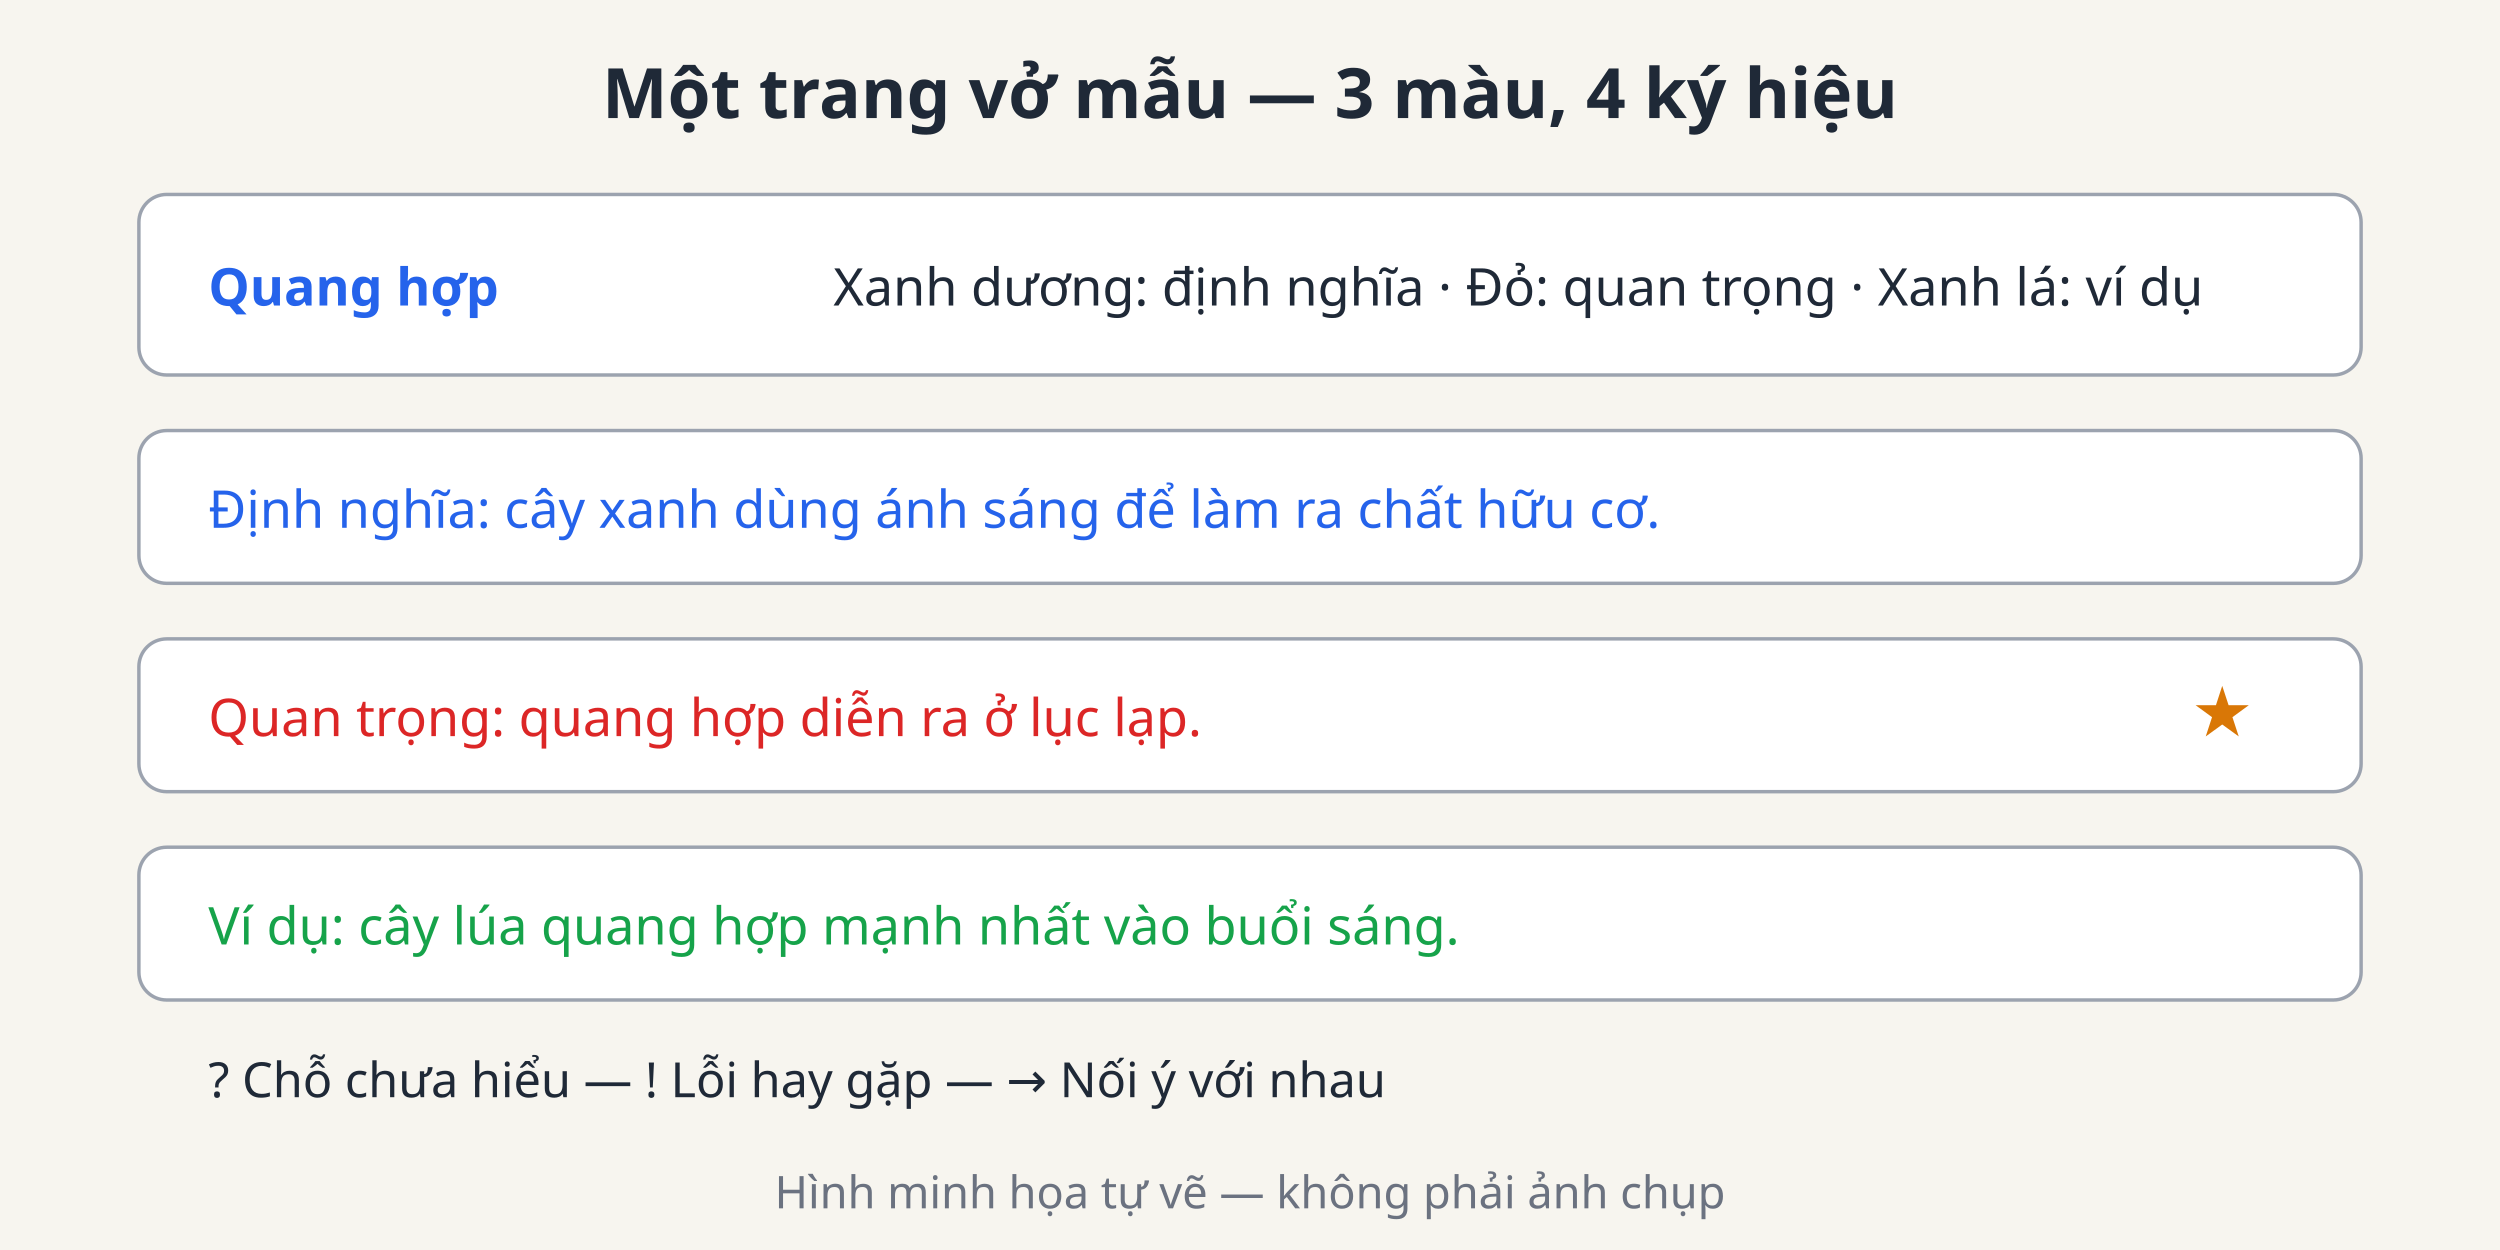
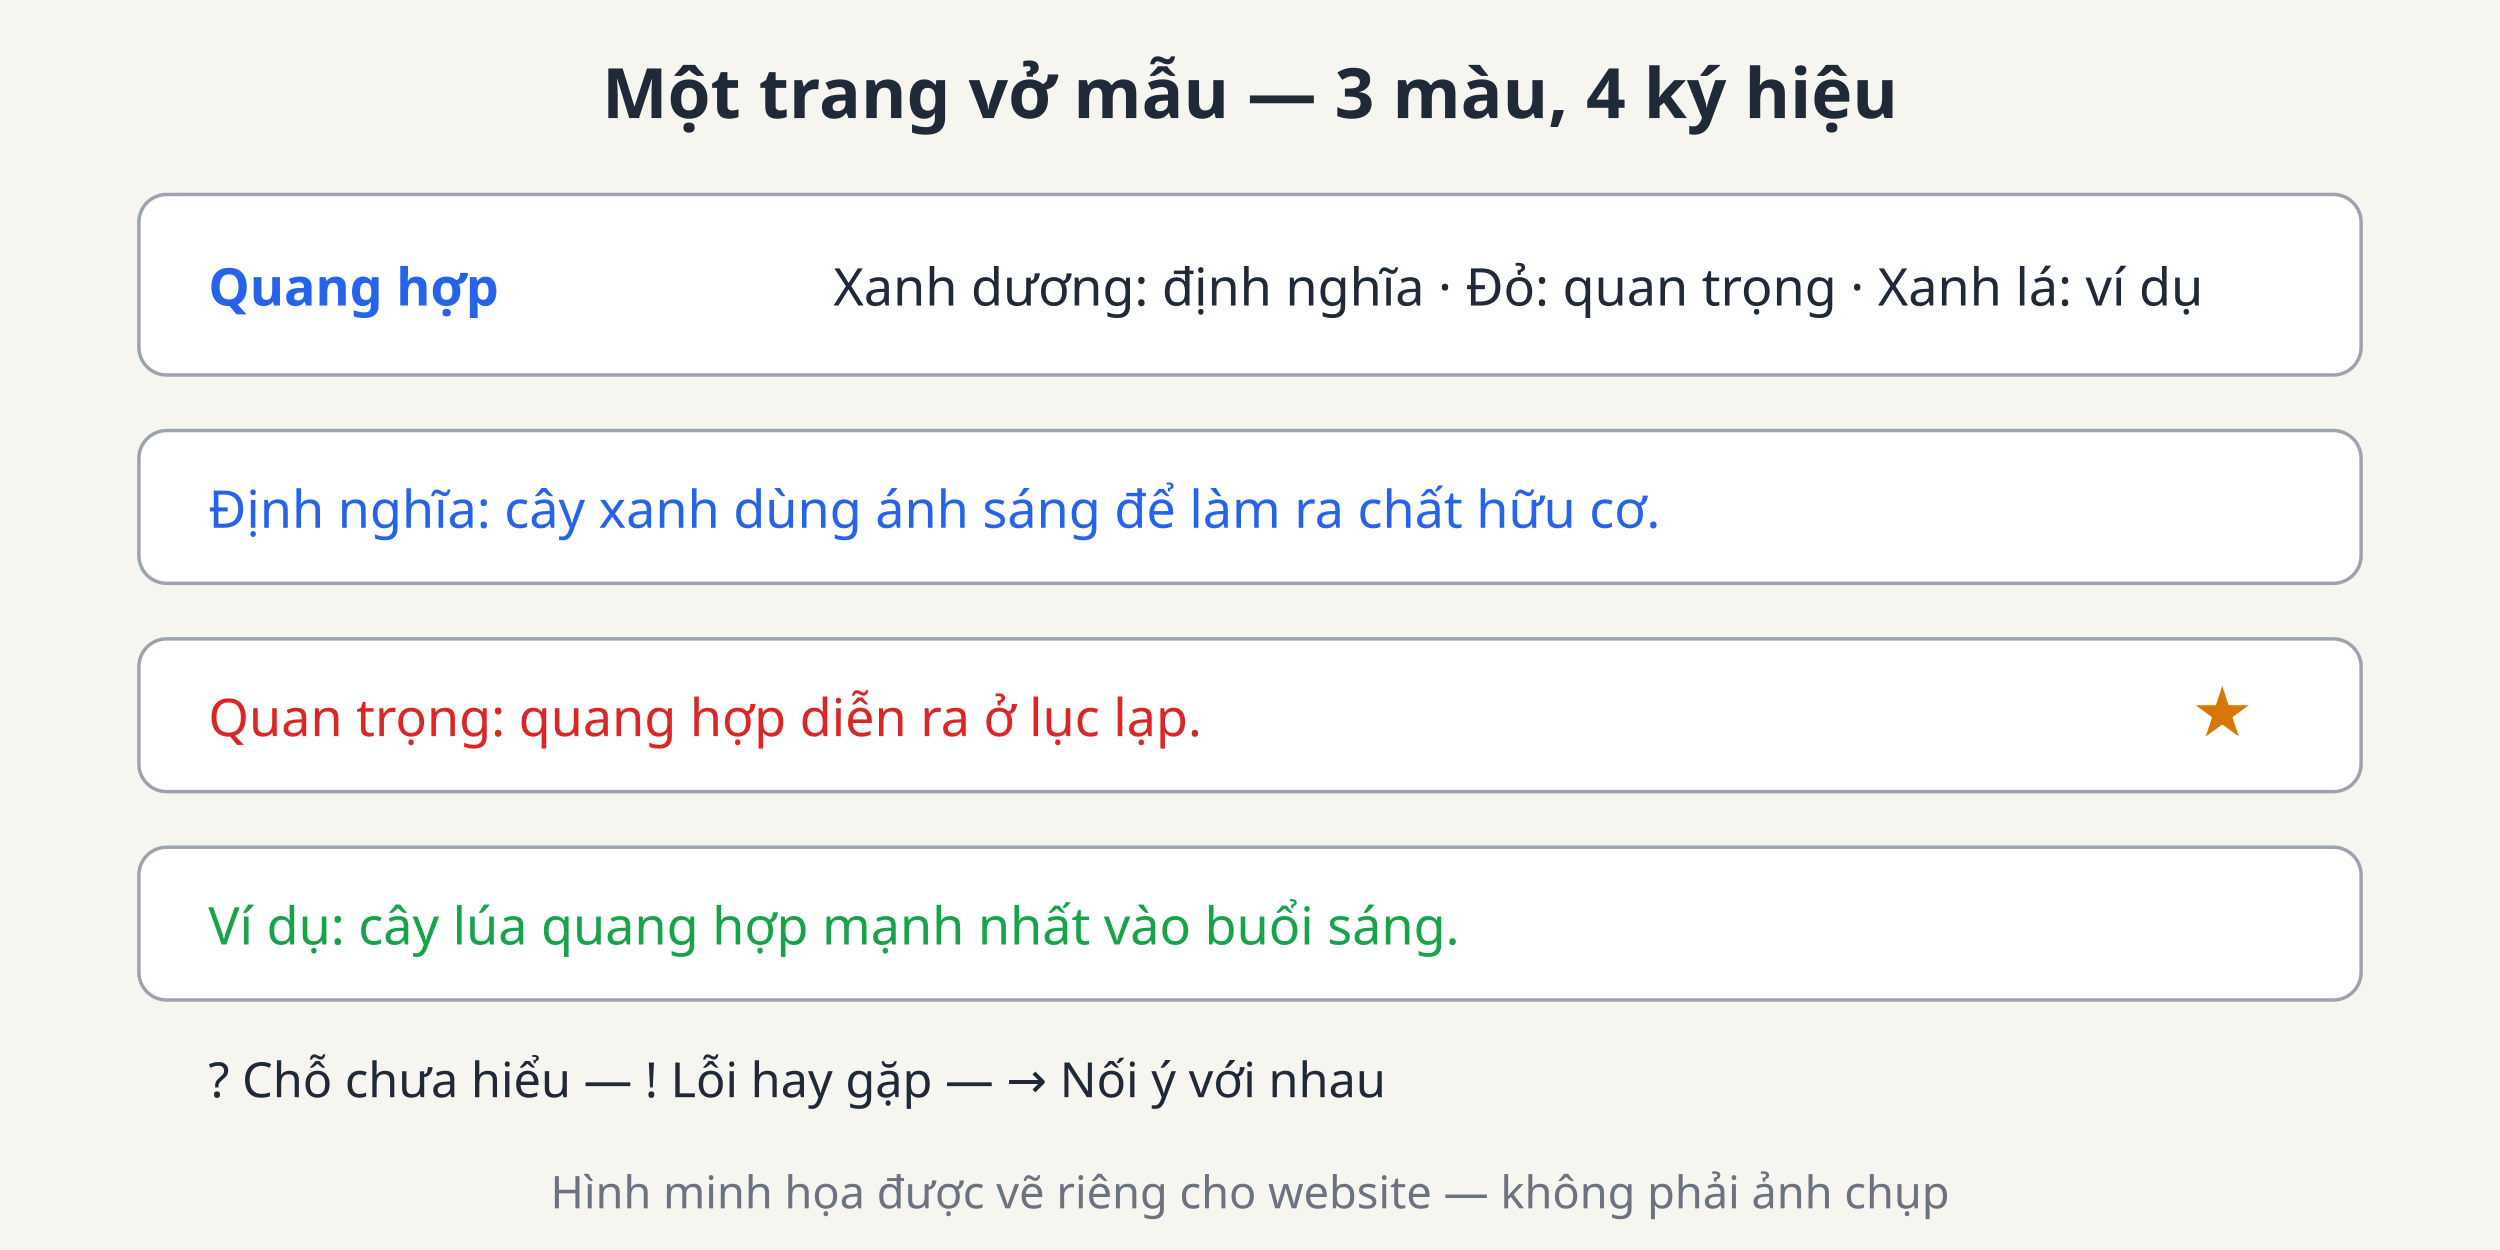
<svg xmlns="http://www.w3.org/2000/svg" width="720" height="360" viewBox="0 0 720 360" role="img" aria-label="Sơ đồ một trang vở mẫu dùng ba màu và bốn ký hiệu: định nghĩa xanh dương, ý quan trọng đỏ có ngôi sao, ví dụ xanh lá, dấu hỏi cho chỗ chưa hiểu, dấu chấm than cho lỗi hay gặp">
  <rect width="720" height="360" fill="#f7f5ef" />
  <text x="360" y="34" text-anchor="middle" font-family="sans-serif" font-size="20" font-weight="bold" fill="#1f2937">Một trang vở mẫu — 3 màu, 4 ký hiệu</text>
  <g font-family="sans-serif" font-size="15" fill="#1f2937">
    <rect x="40" y="56" width="640" height="52" rx="8" fill="#ffffff" stroke="#9ca3af" />
    <text x="60" y="88" font-weight="bold" fill="#2563eb">Quang hợp</text>
    <text x="240" y="88">Xanh dương: định nghĩa · Đỏ: quan trọng · Xanh lá: ví dụ</text>
    <rect x="40" y="124" width="640" height="44" rx="8" fill="#ffffff" stroke="#9ca3af" />
    <text x="60" y="152" fill="#2563eb">Định nghĩa: cây xanh dùng ánh sáng để làm ra chất hữu cơ.</text>
    <rect x="40" y="184" width="640" height="44" rx="8" fill="#ffffff" stroke="#9ca3af" />
    <text x="60" y="212" fill="#dc2626">Quan trọng: quang hợp diễn ra ở lục lạp.</text>
    <text x="640" y="212" text-anchor="middle" font-size="20" fill="#d97706">★</text>
    <rect x="40" y="244" width="640" height="44" rx="8" fill="#ffffff" stroke="#9ca3af" />
    <text x="60" y="272" fill="#16a34a">Ví dụ: cây lúa quang hợp mạnh nhất vào buổi sáng.</text>
    <text x="60" y="316" font-size="14">? Chỗ chưa hiểu — ! Lỗi hay gặp — → Nối ý với nhau</text>
  </g>
-   <text x="360" y="348" text-anchor="middle" font-family="sans-serif" font-size="13" fill="#6b7280">Hình minh họa tự vẽ — không phải ảnh chụp</text>
+   <text x="360" y="348" text-anchor="middle" font-family="sans-serif" font-size="13" fill="#6b7280">Hình minh họa được vẽ riêng cho website — không phải ảnh chụp</text>
</svg>
